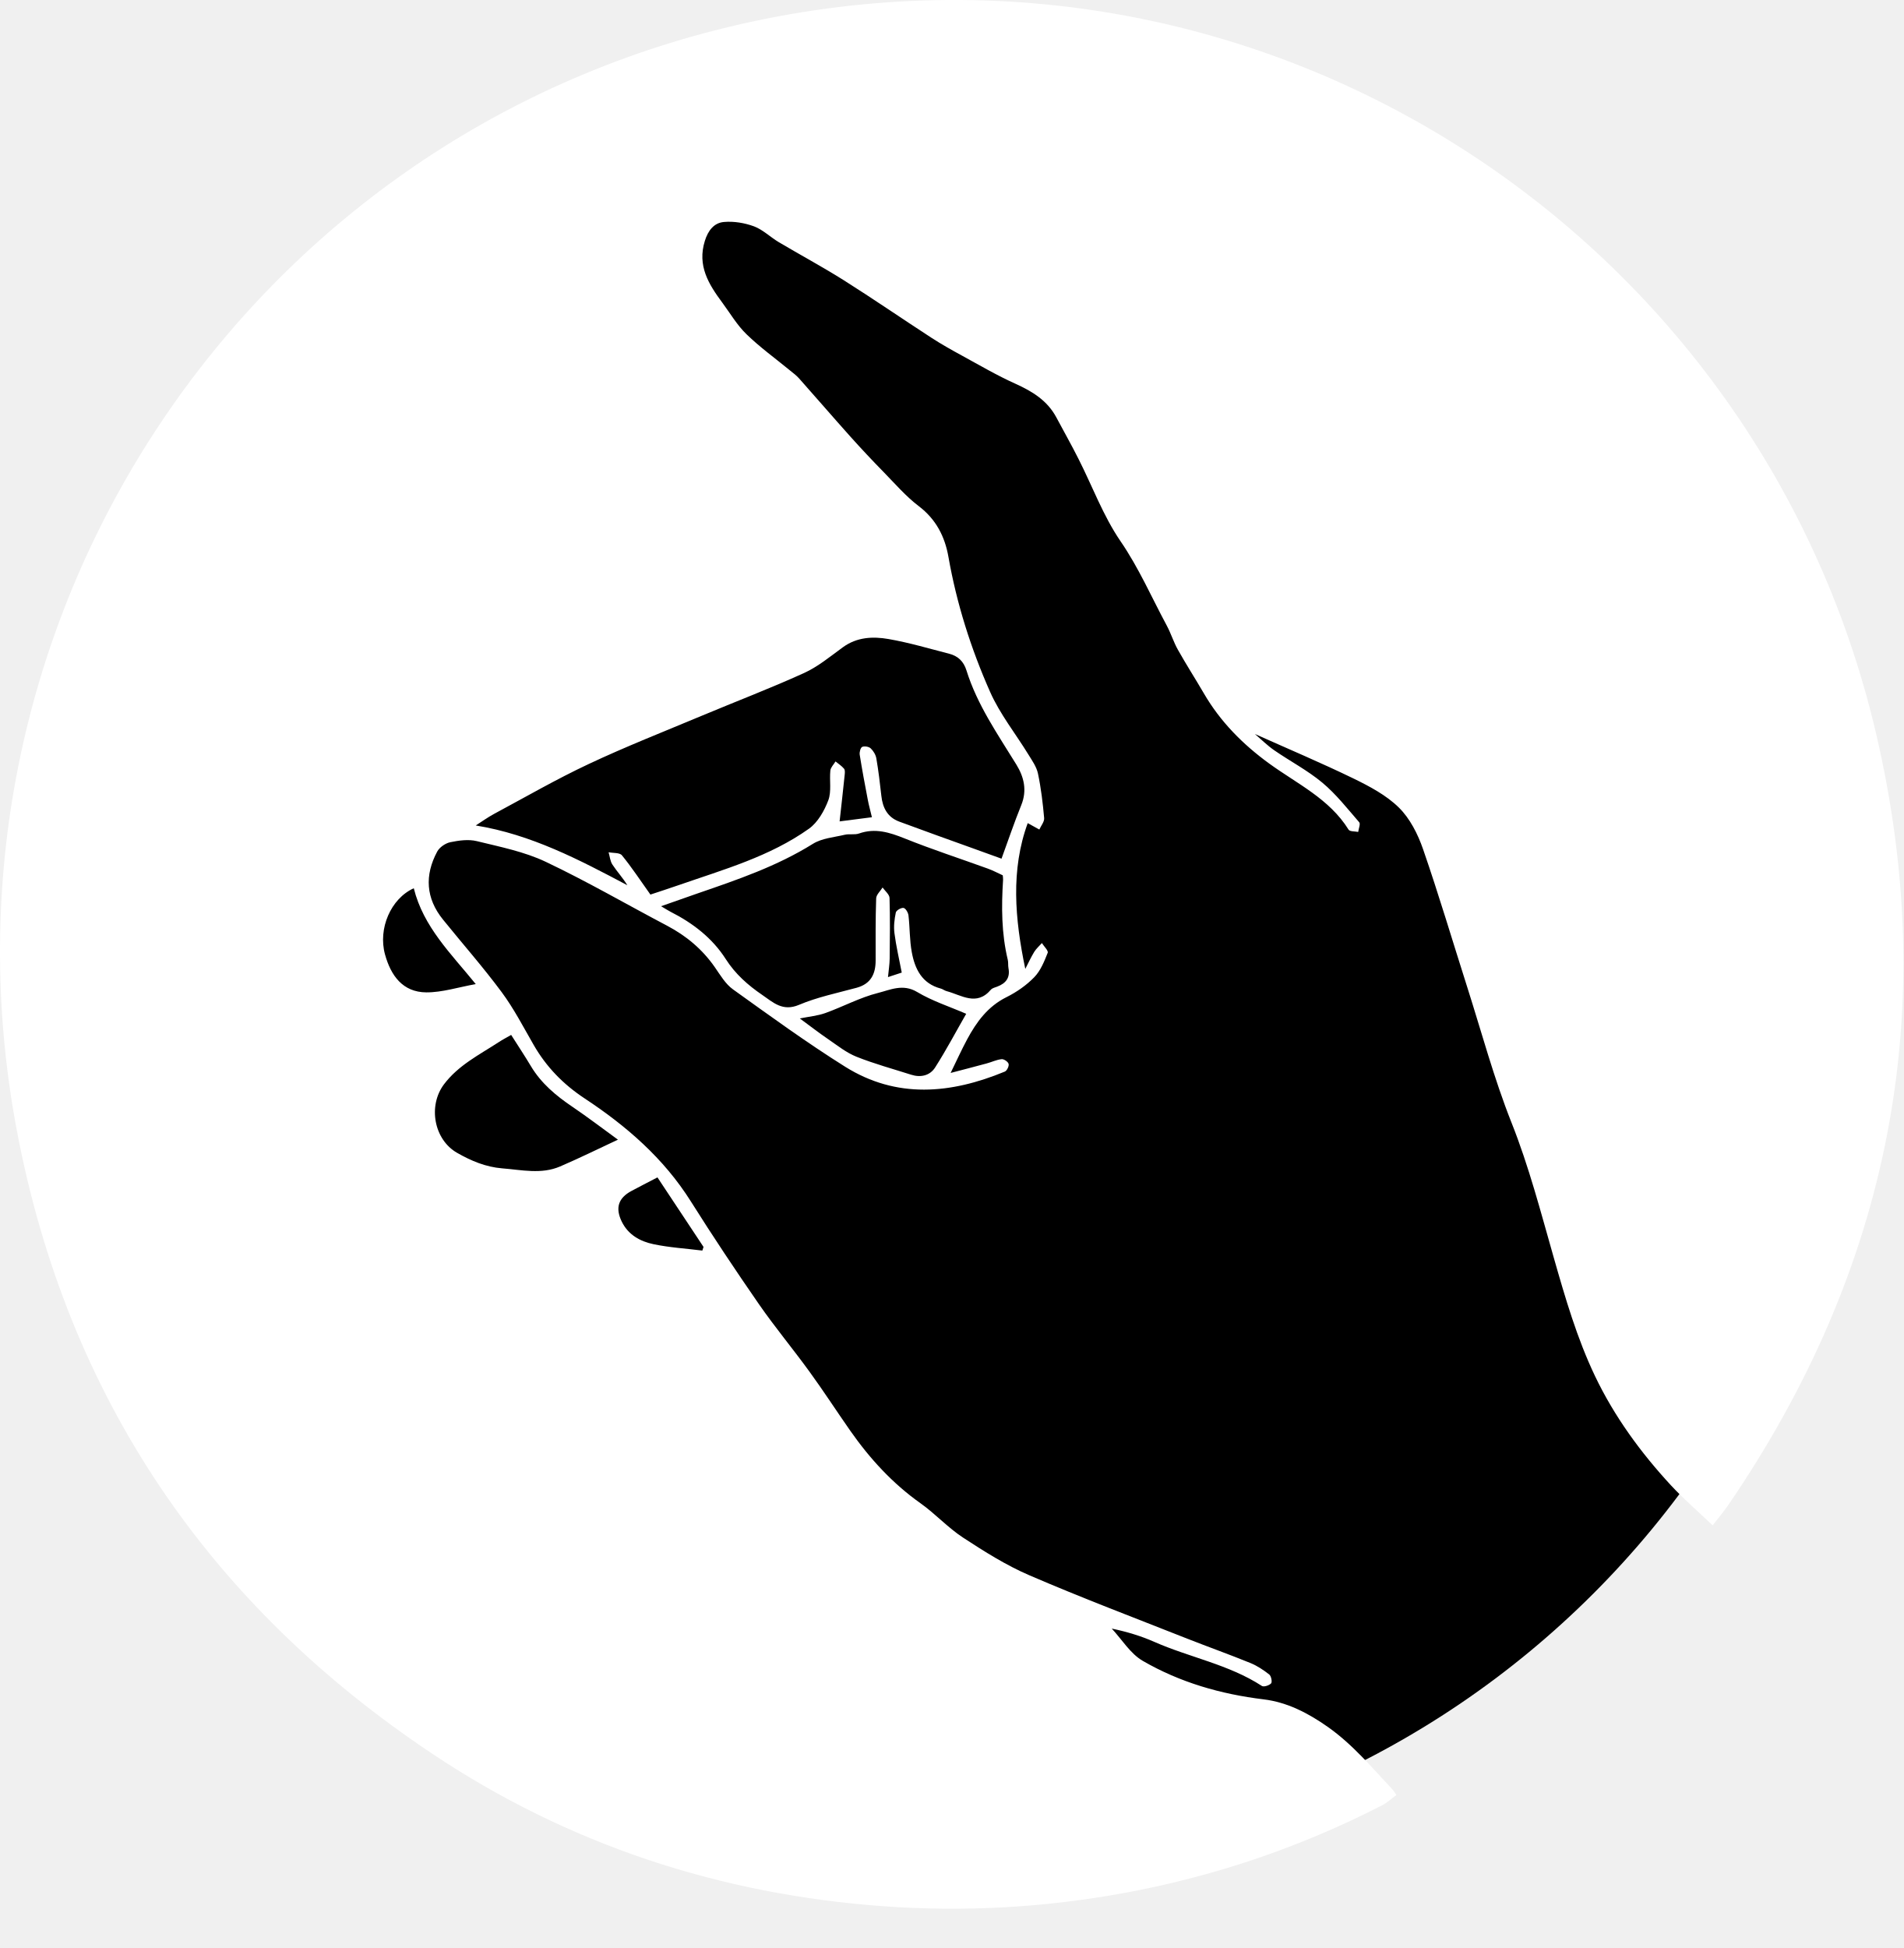
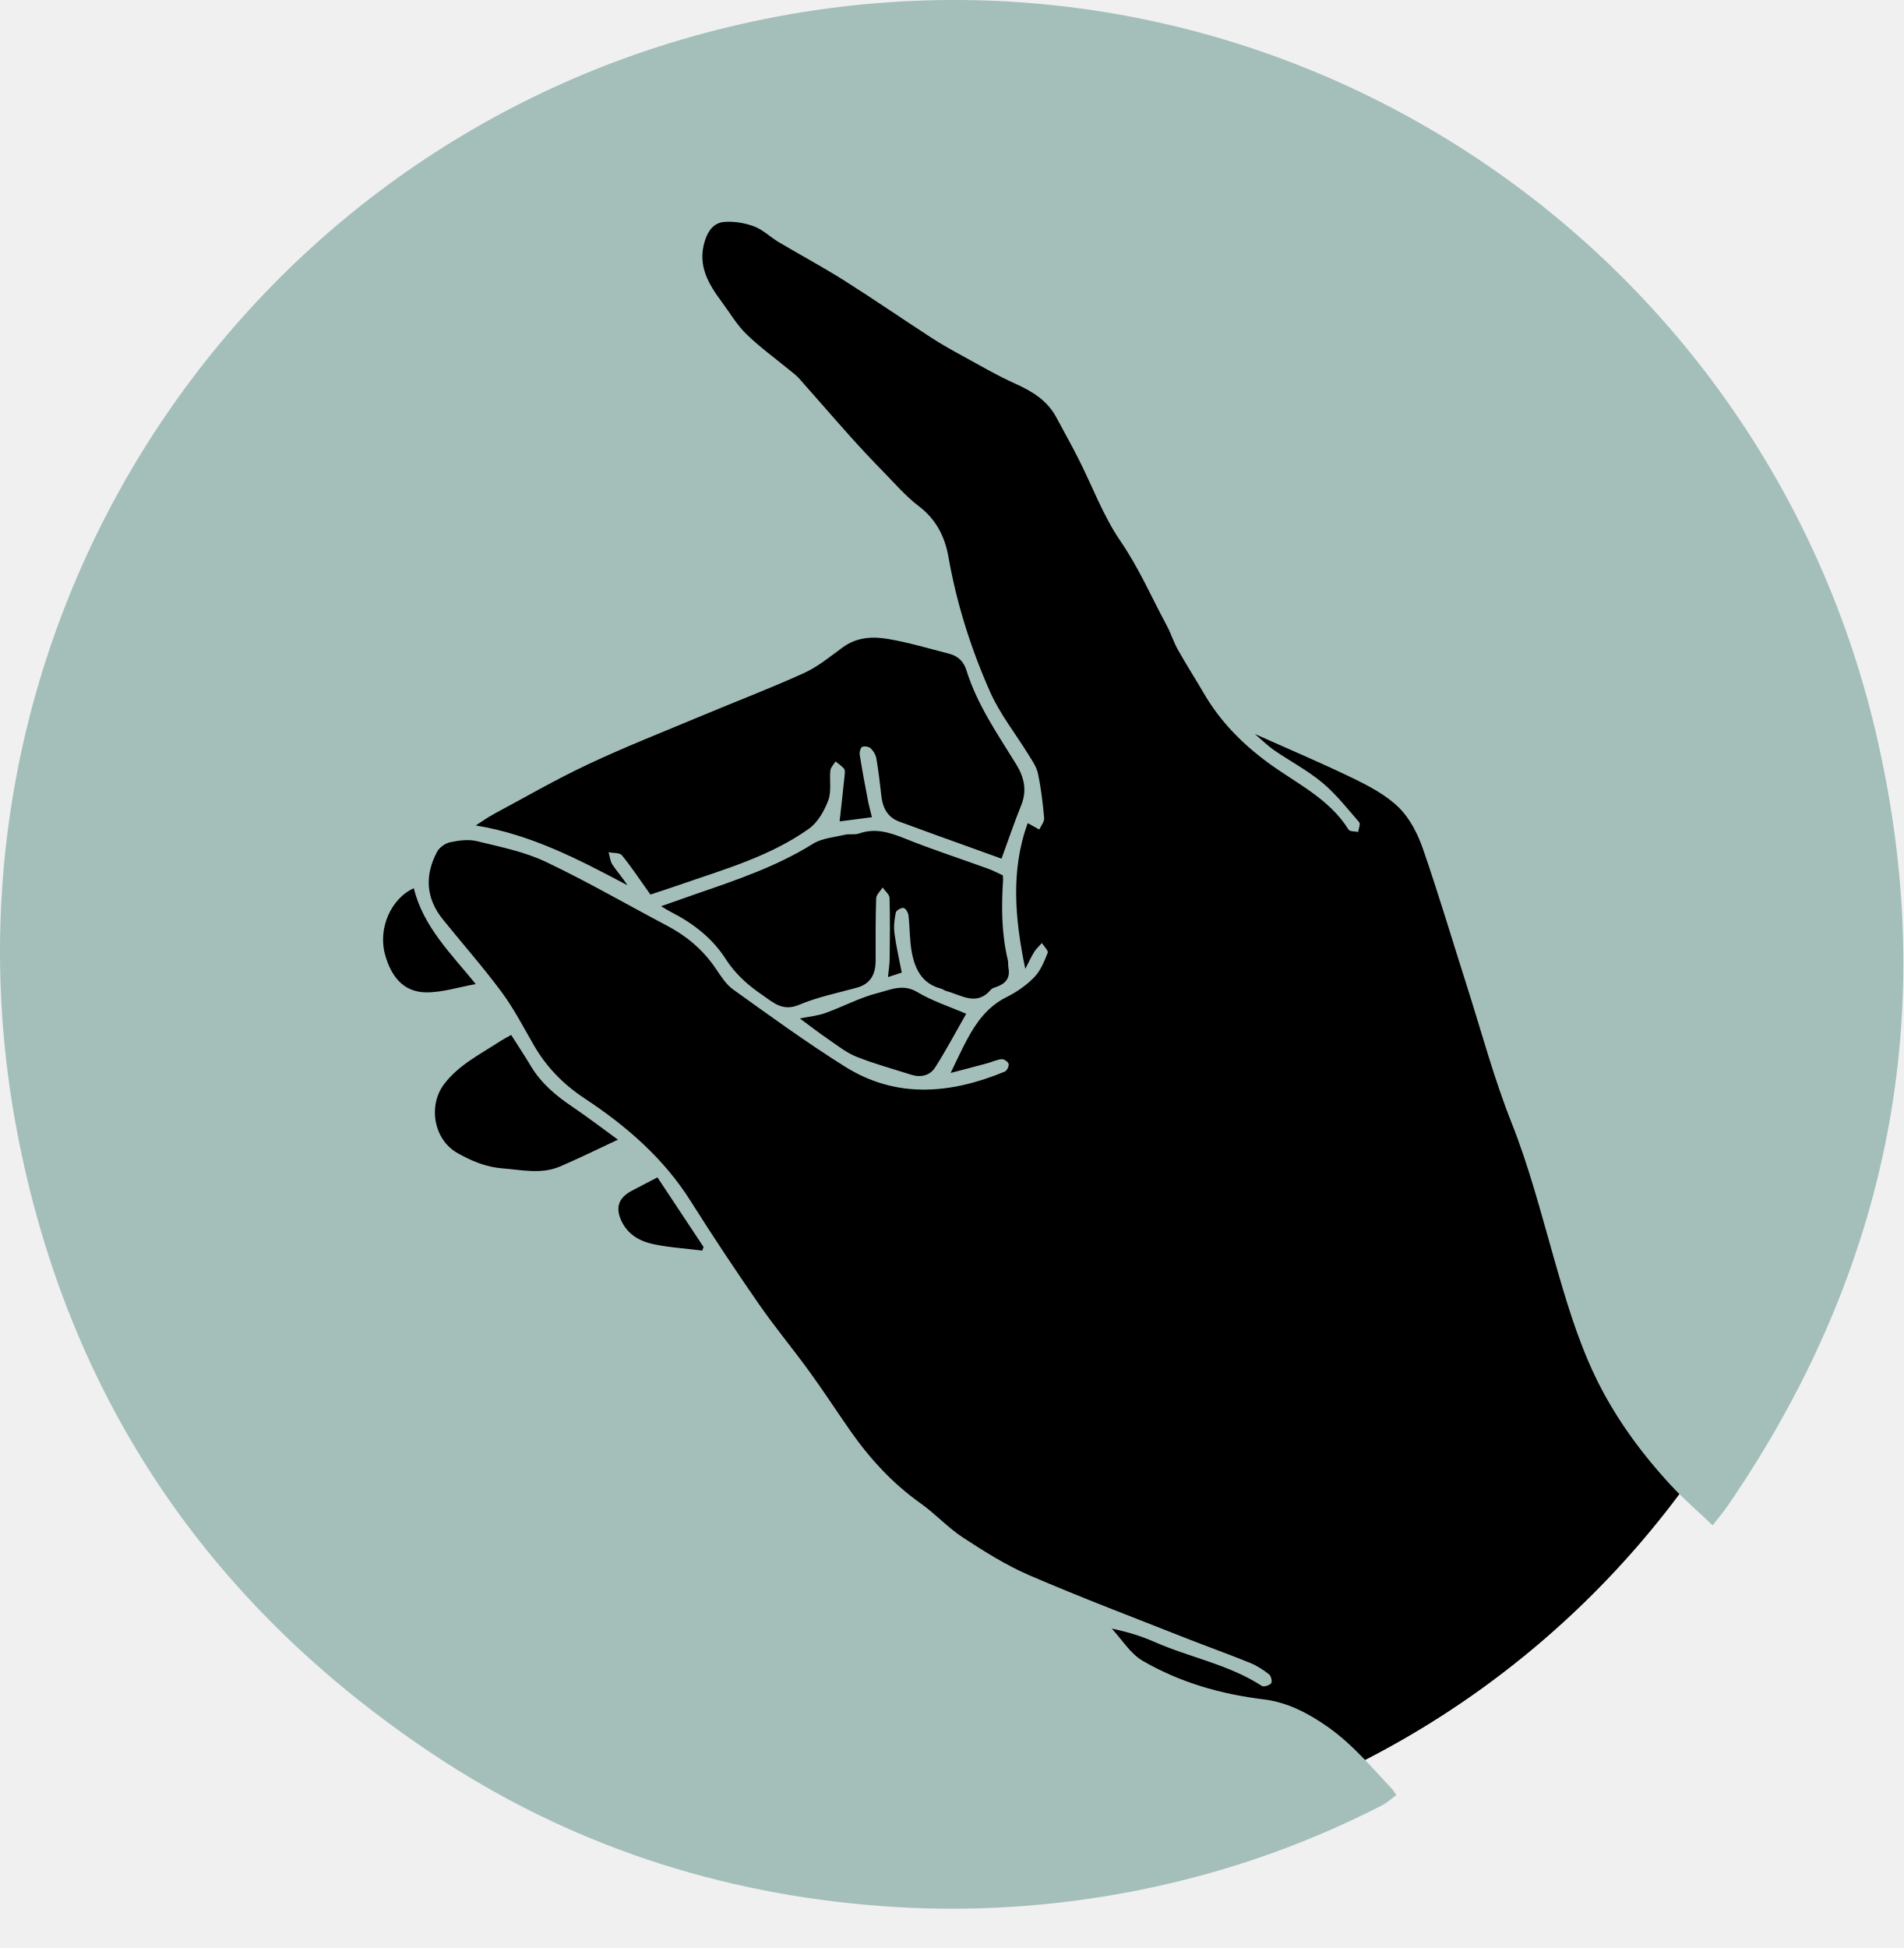
<svg xmlns="http://www.w3.org/2000/svg" width="43" height="44" viewBox="0 0 43 44" fill="none">
  <circle cx="21.5" cy="21.5" r="20.5" fill="black" />
-   <path fill-rule="evenodd" clip-rule="evenodd" d="M38.692 34.454C38.365 34.142 38.038 33.861 37.747 33.547C37.064 32.807 36.472 31.997 36.036 31.086C35.626 30.228 35.362 29.317 35.101 28.403C34.808 27.378 34.542 26.348 34.145 25.351C33.751 24.358 33.473 23.319 33.148 22.299C32.816 21.259 32.506 20.211 32.149 19.18C32.032 18.841 31.853 18.487 31.603 18.241C31.319 17.961 30.94 17.761 30.575 17.583C29.847 17.23 29.101 16.915 28.35 16.579C28.496 16.704 28.631 16.839 28.786 16.946C29.145 17.194 29.538 17.399 29.872 17.677C30.183 17.936 30.439 18.264 30.707 18.573C30.739 18.611 30.693 18.717 30.684 18.791C30.61 18.776 30.495 18.785 30.467 18.74C30.032 18.041 29.304 17.705 28.673 17.246C28.081 16.816 27.569 16.302 27.197 15.661C27.004 15.33 26.797 15.008 26.61 14.675C26.512 14.501 26.453 14.304 26.358 14.128C26.015 13.49 25.728 12.827 25.312 12.221C24.923 11.652 24.679 10.984 24.364 10.363C24.205 10.047 24.03 9.739 23.864 9.427C23.66 9.046 23.323 8.841 22.941 8.668C22.526 8.482 22.131 8.25 21.732 8.032C21.499 7.905 21.267 7.775 21.045 7.631C20.383 7.201 19.732 6.753 19.064 6.331C18.583 6.028 18.08 5.758 17.591 5.468C17.402 5.355 17.236 5.189 17.035 5.113C16.823 5.035 16.578 4.994 16.355 5.014C16.133 5.033 15.997 5.204 15.924 5.44C15.748 6.001 16.01 6.421 16.318 6.836C16.496 7.077 16.651 7.343 16.864 7.549C17.164 7.841 17.508 8.089 17.833 8.356C17.908 8.418 17.989 8.476 18.053 8.548C18.441 8.984 18.821 9.426 19.21 9.86C19.456 10.134 19.708 10.403 19.966 10.666C20.223 10.929 20.467 11.213 20.757 11.433C21.147 11.729 21.346 12.121 21.426 12.575C21.612 13.633 21.935 14.652 22.368 15.628C22.589 16.128 22.943 16.57 23.232 17.041C23.316 17.178 23.417 17.319 23.449 17.471C23.519 17.802 23.559 18.14 23.589 18.478C23.596 18.56 23.519 18.65 23.48 18.737C23.402 18.694 23.324 18.651 23.218 18.592C22.832 19.647 22.926 20.752 23.163 21.885C23.23 21.756 23.29 21.623 23.365 21.5C23.411 21.426 23.48 21.367 23.538 21.301C23.585 21.376 23.689 21.474 23.669 21.522C23.592 21.716 23.508 21.926 23.366 22.072C23.189 22.255 22.967 22.409 22.738 22.523C22.317 22.732 22.062 23.081 21.85 23.475C21.723 23.711 21.613 23.955 21.476 24.235C21.767 24.159 22.03 24.091 22.291 24.02C22.404 23.99 22.514 23.935 22.628 23.924C22.68 23.918 22.774 23.982 22.786 24.031C22.799 24.08 22.749 24.184 22.701 24.204C21.482 24.708 20.258 24.824 19.091 24.093C18.223 23.549 17.392 22.944 16.559 22.347C16.39 22.226 16.273 22.025 16.15 21.848C15.869 21.443 15.506 21.139 15.072 20.91C14.156 20.428 13.259 19.906 12.325 19.464C11.841 19.235 11.297 19.128 10.772 18.999C10.584 18.953 10.368 18.983 10.174 19.023C10.063 19.046 9.93 19.137 9.877 19.235C9.59 19.77 9.619 20.291 10.009 20.772C10.45 21.318 10.915 21.845 11.333 22.409C11.609 22.781 11.824 23.199 12.057 23.603C12.342 24.098 12.721 24.488 13.201 24.806C14.146 25.429 14.993 26.159 15.607 27.136C16.102 27.922 16.618 28.696 17.147 29.46C17.508 29.98 17.914 30.467 18.286 30.98C18.604 31.417 18.898 31.872 19.208 32.315C19.65 32.946 20.162 33.506 20.796 33.955C21.132 34.193 21.415 34.507 21.758 34.731C22.24 35.046 22.734 35.358 23.261 35.584C24.435 36.09 25.633 36.543 26.822 37.013C27.297 37.2 27.778 37.371 28.251 37.564C28.403 37.626 28.545 37.721 28.675 37.823C28.718 37.857 28.745 37.989 28.717 38.022C28.675 38.069 28.551 38.109 28.508 38.081C27.76 37.595 26.878 37.438 26.077 37.085C25.778 36.953 25.463 36.858 25.116 36.785C25.347 37.033 25.537 37.353 25.818 37.515C26.658 38.001 27.576 38.266 28.548 38.384C29.074 38.447 29.553 38.692 30.004 39.011C30.567 39.409 30.996 39.928 31.459 40.42C31.485 40.448 31.504 40.483 31.547 40.545C31.436 40.626 31.337 40.72 31.22 40.779C29.356 41.735 27.392 42.397 25.332 42.769C23.55 43.091 21.756 43.187 19.95 43.056C16.262 42.787 12.851 41.669 9.773 39.617C4.7 36.237 1.516 31.539 0.38 25.532C-1.734 14.357 5.175 3.481 16.175 0.68C28.061 -2.346 39.679 5.037 42.379 16.55C43.853 22.834 42.689 28.67 39.042 33.998C38.943 34.141 38.83 34.275 38.692 34.454ZM14.694 20.206C14.88 20.144 15.113 20.069 15.343 19.989C16.353 19.638 17.392 19.347 18.276 18.718C18.476 18.575 18.623 18.314 18.713 18.076C18.788 17.875 18.736 17.629 18.759 17.404C18.767 17.333 18.835 17.267 18.876 17.199C18.942 17.253 19.016 17.3 19.069 17.364C19.094 17.395 19.087 17.459 19.082 17.508C19.047 17.849 19.008 18.19 18.968 18.553C19.188 18.525 19.445 18.492 19.698 18.459C19.661 18.302 19.627 18.185 19.605 18.065C19.54 17.726 19.476 17.386 19.422 17.045C19.414 16.988 19.44 16.888 19.479 16.87C19.53 16.848 19.628 16.864 19.67 16.903C19.731 16.96 19.784 17.048 19.798 17.13C19.846 17.41 19.88 17.693 19.911 17.975C19.94 18.245 20.05 18.459 20.313 18.557C20.864 18.762 21.417 18.959 21.97 19.158C22.202 19.242 22.435 19.326 22.626 19.395C22.775 18.988 22.912 18.58 23.073 18.183C23.207 17.851 23.133 17.549 22.962 17.271C22.54 16.585 22.077 15.922 21.834 15.143C21.769 14.934 21.639 14.817 21.444 14.766C20.988 14.649 20.535 14.514 20.073 14.434C19.721 14.373 19.361 14.388 19.043 14.619C18.758 14.827 18.479 15.059 18.162 15.203C17.399 15.55 16.615 15.848 15.842 16.172C14.992 16.528 14.133 16.865 13.3 17.257C12.572 17.598 11.874 18.002 11.165 18.382C11.022 18.459 10.889 18.555 10.748 18.645C11.999 18.848 13.084 19.418 14.173 19.995C14.07 19.828 13.941 19.688 13.837 19.531C13.784 19.453 13.777 19.345 13.749 19.25C13.852 19.271 13.999 19.256 14.05 19.319C14.272 19.59 14.465 19.885 14.694 20.206ZM22.654 19.771C22.538 19.718 22.43 19.66 22.315 19.619C21.689 19.392 21.055 19.186 20.438 18.938C20.095 18.801 19.771 18.698 19.405 18.827C19.307 18.861 19.188 18.83 19.084 18.855C18.84 18.913 18.567 18.933 18.363 19.061C17.549 19.568 16.655 19.872 15.759 20.18C15.495 20.271 15.231 20.365 14.935 20.469C15.029 20.524 15.086 20.562 15.146 20.593C15.649 20.848 16.09 21.184 16.396 21.663C16.611 22 16.898 22.253 17.219 22.472C17.465 22.64 17.679 22.854 18.05 22.697C18.464 22.522 18.914 22.43 19.352 22.311C19.671 22.224 19.782 22.003 19.782 21.695C19.782 21.228 19.778 20.76 19.794 20.293C19.796 20.209 19.888 20.129 19.939 20.046C19.994 20.125 20.093 20.202 20.096 20.282C20.11 20.739 20.104 21.197 20.099 21.655C20.097 21.784 20.076 21.913 20.061 22.07C20.191 22.027 20.294 21.993 20.372 21.968C20.312 21.655 20.244 21.368 20.207 21.078C20.187 20.925 20.206 20.763 20.238 20.611C20.248 20.563 20.359 20.498 20.413 20.508C20.46 20.516 20.517 20.614 20.524 20.677C20.556 20.954 20.548 21.237 20.599 21.509C20.669 21.889 20.831 22.217 21.251 22.328C21.298 22.34 21.339 22.375 21.385 22.387C21.721 22.476 22.062 22.735 22.385 22.355C22.417 22.318 22.479 22.304 22.529 22.285C22.723 22.212 22.824 22.086 22.783 21.869C22.771 21.806 22.782 21.739 22.767 21.678C22.624 21.082 22.622 20.479 22.661 19.872C22.663 19.839 22.657 19.805 22.654 19.771ZM11.548 23.376C11.447 23.434 11.349 23.485 11.258 23.545C10.823 23.828 10.354 24.062 10.03 24.492C9.664 24.981 9.805 25.742 10.326 26.039C10.644 26.221 10.974 26.36 11.346 26.39C11.785 26.424 12.228 26.53 12.654 26.347C13.087 26.161 13.51 25.952 13.96 25.742C13.627 25.501 13.286 25.239 12.931 24.999C12.561 24.749 12.226 24.47 11.993 24.08C11.855 23.849 11.706 23.625 11.548 23.376ZM18.069 23.004C18.305 23.177 18.505 23.333 18.714 23.475C18.92 23.616 19.121 23.778 19.35 23.869C19.751 24.029 20.172 24.143 20.585 24.275C20.801 24.344 21.008 24.295 21.125 24.113C21.381 23.712 21.604 23.289 21.828 22.899C21.447 22.734 21.059 22.61 20.719 22.406C20.398 22.214 20.111 22.359 19.836 22.428C19.428 22.531 19.048 22.737 18.649 22.881C18.474 22.944 18.282 22.961 18.069 23.004ZM9.348 20.063C8.83 20.297 8.537 20.973 8.698 21.558C8.83 22.037 9.099 22.411 9.63 22.415C9.991 22.417 10.354 22.298 10.748 22.228C10.189 21.539 9.565 20.938 9.348 20.063ZM14.853 26.594C14.619 26.716 14.44 26.807 14.263 26.902C13.966 27.062 13.898 27.286 14.045 27.59C14.192 27.893 14.463 28.04 14.764 28.103C15.126 28.179 15.499 28.201 15.867 28.247C15.876 28.22 15.885 28.192 15.894 28.165C15.547 27.641 15.2 27.117 14.853 26.594Z" fill="white" />
+   <path fill-rule="evenodd" clip-rule="evenodd" d="M38.692 34.454C38.365 34.142 38.038 33.861 37.747 33.547C37.064 32.807 36.472 31.997 36.036 31.086C35.626 30.228 35.362 29.317 35.101 28.403C34.808 27.378 34.542 26.348 34.145 25.351C33.751 24.358 33.473 23.319 33.148 22.299C32.816 21.259 32.506 20.211 32.149 19.18C32.032 18.841 31.853 18.487 31.603 18.241C31.319 17.961 30.94 17.761 30.575 17.583C29.847 17.23 29.101 16.915 28.35 16.579C28.496 16.704 28.631 16.839 28.786 16.946C29.145 17.194 29.538 17.399 29.872 17.677C30.183 17.936 30.439 18.264 30.707 18.573C30.739 18.611 30.693 18.717 30.684 18.791C30.61 18.776 30.495 18.785 30.467 18.74C30.032 18.041 29.304 17.705 28.673 17.246C28.081 16.816 27.569 16.302 27.197 15.661C27.004 15.33 26.797 15.008 26.61 14.675C26.512 14.501 26.453 14.304 26.358 14.128C26.015 13.49 25.728 12.827 25.312 12.221C24.923 11.652 24.679 10.984 24.364 10.363C24.205 10.047 24.03 9.739 23.864 9.427C23.66 9.046 23.323 8.841 22.941 8.668C22.526 8.482 22.131 8.25 21.732 8.032C21.499 7.905 21.267 7.775 21.045 7.631C20.383 7.201 19.732 6.753 19.064 6.331C18.583 6.028 18.08 5.758 17.591 5.468C17.402 5.355 17.236 5.189 17.035 5.113C16.823 5.035 16.578 4.994 16.355 5.014C16.133 5.033 15.997 5.204 15.924 5.44C15.748 6.001 16.01 6.421 16.318 6.836C16.496 7.077 16.651 7.343 16.864 7.549C17.164 7.841 17.508 8.089 17.833 8.356C17.908 8.418 17.989 8.476 18.053 8.548C18.441 8.984 18.821 9.426 19.21 9.86C19.456 10.134 19.708 10.403 19.966 10.666C20.223 10.929 20.467 11.213 20.757 11.433C21.147 11.729 21.346 12.121 21.426 12.575C21.612 13.633 21.935 14.652 22.368 15.628C22.589 16.128 22.943 16.57 23.232 17.041C23.316 17.178 23.417 17.319 23.449 17.471C23.519 17.802 23.559 18.14 23.589 18.478C23.596 18.56 23.519 18.65 23.48 18.737C23.402 18.694 23.324 18.651 23.218 18.592C22.832 19.647 22.926 20.752 23.163 21.885C23.23 21.756 23.29 21.623 23.365 21.5C23.411 21.426 23.48 21.367 23.538 21.301C23.585 21.376 23.689 21.474 23.669 21.522C23.592 21.716 23.508 21.926 23.366 22.072C23.189 22.255 22.967 22.409 22.738 22.523C22.317 22.732 22.062 23.081 21.85 23.475C21.723 23.711 21.613 23.955 21.476 24.235C21.767 24.159 22.03 24.091 22.291 24.02C22.404 23.99 22.514 23.935 22.628 23.924C22.68 23.918 22.774 23.982 22.786 24.031C22.799 24.08 22.749 24.184 22.701 24.204C21.482 24.708 20.258 24.824 19.091 24.093C18.223 23.549 17.392 22.944 16.559 22.347C16.39 22.226 16.273 22.025 16.15 21.848C15.869 21.443 15.506 21.139 15.072 20.91C14.156 20.428 13.259 19.906 12.325 19.464C11.841 19.235 11.297 19.128 10.772 18.999C10.584 18.953 10.368 18.983 10.174 19.023C10.063 19.046 9.93 19.137 9.877 19.235C9.59 19.77 9.619 20.291 10.009 20.772C10.45 21.318 10.915 21.845 11.333 22.409C11.609 22.781 11.824 23.199 12.057 23.603C12.342 24.098 12.721 24.488 13.201 24.806C14.146 25.429 14.993 26.159 15.607 27.136C16.102 27.922 16.618 28.696 17.147 29.46C17.508 29.98 17.914 30.467 18.286 30.98C18.604 31.417 18.898 31.872 19.208 32.315C19.65 32.946 20.162 33.506 20.796 33.955C21.132 34.193 21.415 34.507 21.758 34.731C22.24 35.046 22.734 35.358 23.261 35.584C24.435 36.09 25.633 36.543 26.822 37.013C27.297 37.2 27.778 37.371 28.251 37.564C28.403 37.626 28.545 37.721 28.675 37.823C28.718 37.857 28.745 37.989 28.717 38.022C28.675 38.069 28.551 38.109 28.508 38.081C27.76 37.595 26.878 37.438 26.077 37.085C25.778 36.953 25.463 36.858 25.116 36.785C25.347 37.033 25.537 37.353 25.818 37.515C26.658 38.001 27.576 38.266 28.548 38.384C29.074 38.447 29.553 38.692 30.004 39.011C30.567 39.409 30.996 39.928 31.459 40.42C31.485 40.448 31.504 40.483 31.547 40.545C31.436 40.626 31.337 40.72 31.22 40.779C29.356 41.735 27.392 42.397 25.332 42.769C23.55 43.091 21.756 43.187 19.95 43.056C16.262 42.787 12.851 41.669 9.773 39.617C4.7 36.237 1.516 31.539 0.38 25.532C-1.734 14.357 5.175 3.481 16.175 0.68C28.061 -2.346 39.679 5.037 42.379 16.55C43.853 22.834 42.689 28.67 39.042 33.998C38.943 34.141 38.83 34.275 38.692 34.454ZM14.694 20.206C14.88 20.144 15.113 20.069 15.343 19.989C16.353 19.638 17.392 19.347 18.276 18.718C18.476 18.575 18.623 18.314 18.713 18.076C18.788 17.875 18.736 17.629 18.759 17.404C18.767 17.333 18.835 17.267 18.876 17.199C18.942 17.253 19.016 17.3 19.069 17.364C19.094 17.395 19.087 17.459 19.082 17.508C19.047 17.849 19.008 18.19 18.968 18.553C19.188 18.525 19.445 18.492 19.698 18.459C19.661 18.302 19.627 18.185 19.605 18.065C19.54 17.726 19.476 17.386 19.422 17.045C19.414 16.988 19.44 16.888 19.479 16.87C19.53 16.848 19.628 16.864 19.67 16.903C19.731 16.96 19.784 17.048 19.798 17.13C19.846 17.41 19.88 17.693 19.911 17.975C19.94 18.245 20.05 18.459 20.313 18.557C20.864 18.762 21.417 18.959 21.97 19.158C22.202 19.242 22.435 19.326 22.626 19.395C22.775 18.988 22.912 18.58 23.073 18.183C23.207 17.851 23.133 17.549 22.962 17.271C22.54 16.585 22.077 15.922 21.834 15.143C21.769 14.934 21.639 14.817 21.444 14.766C20.988 14.649 20.535 14.514 20.073 14.434C19.721 14.373 19.361 14.388 19.043 14.619C18.758 14.827 18.479 15.059 18.162 15.203C17.399 15.55 16.615 15.848 15.842 16.172C14.992 16.528 14.133 16.865 13.3 17.257C12.572 17.598 11.874 18.002 11.165 18.382C11.022 18.459 10.889 18.555 10.748 18.645C11.999 18.848 13.084 19.418 14.173 19.995C14.07 19.828 13.941 19.688 13.837 19.531C13.784 19.453 13.777 19.345 13.749 19.25C13.852 19.271 13.999 19.256 14.05 19.319C14.272 19.59 14.465 19.885 14.694 20.206ZM22.654 19.771C22.538 19.718 22.43 19.66 22.315 19.619C21.689 19.392 21.055 19.186 20.438 18.938C20.095 18.801 19.771 18.698 19.405 18.827C19.307 18.861 19.188 18.83 19.084 18.855C18.84 18.913 18.567 18.933 18.363 19.061C17.549 19.568 16.655 19.872 15.759 20.18C15.495 20.271 15.231 20.365 14.935 20.469C15.029 20.524 15.086 20.562 15.146 20.593C15.649 20.848 16.09 21.184 16.396 21.663C16.611 22 16.898 22.253 17.219 22.472C17.465 22.64 17.679 22.854 18.05 22.697C18.464 22.522 18.915 22.43 19.352 22.311C19.671 22.224 19.782 22.003 19.782 21.695C19.782 21.228 19.778 20.76 19.794 20.293C19.796 20.209 19.888 20.129 19.939 20.046C19.994 20.125 20.093 20.202 20.096 20.282C20.11 20.739 20.104 21.197 20.099 21.655C20.097 21.784 20.076 21.913 20.061 22.07C20.191 22.027 20.294 21.993 20.372 21.968C20.312 21.655 20.244 21.368 20.207 21.078C20.187 20.925 20.206 20.763 20.238 20.611C20.248 20.563 20.359 20.498 20.413 20.508C20.46 20.516 20.517 20.614 20.524 20.677C20.556 20.954 20.548 21.237 20.599 21.509C20.669 21.889 20.831 22.217 21.251 22.328C21.298 22.34 21.339 22.375 21.385 22.387C21.721 22.476 22.062 22.735 22.385 22.355C22.417 22.318 22.479 22.304 22.529 22.285C22.723 22.212 22.824 22.086 22.783 21.869C22.771 21.806 22.782 21.739 22.767 21.678C22.624 21.082 22.622 20.479 22.661 19.872C22.663 19.839 22.657 19.805 22.654 19.771ZM11.548 23.376C11.447 23.434 11.349 23.485 11.258 23.545C10.823 23.828 10.354 24.062 10.03 24.492C9.664 24.981 9.805 25.742 10.326 26.039C10.644 26.221 10.974 26.36 11.346 26.39C11.785 26.424 12.228 26.53 12.654 26.347C13.087 26.161 13.51 25.952 13.96 25.742C13.627 25.501 13.286 25.239 12.931 24.999C12.561 24.749 12.226 24.47 11.993 24.08C11.855 23.849 11.706 23.625 11.548 23.376ZM18.069 23.004C18.305 23.177 18.505 23.333 18.714 23.475C18.92 23.616 19.121 23.778 19.35 23.869C19.751 24.029 20.172 24.143 20.585 24.275C20.801 24.344 21.008 24.295 21.125 24.113C21.381 23.712 21.604 23.289 21.828 22.899C21.447 22.734 21.059 22.61 20.719 22.406C20.398 22.214 20.111 22.359 19.836 22.428C19.428 22.531 19.048 22.737 18.649 22.881C18.474 22.944 18.282 22.961 18.069 23.004ZM9.348 20.063C8.83 20.297 8.537 20.973 8.698 21.558C8.83 22.037 9.099 22.411 9.63 22.415C9.991 22.417 10.354 22.298 10.748 22.228C10.189 21.539 9.565 20.938 9.348 20.063ZM14.853 26.594C14.619 26.716 14.44 26.807 14.263 26.902C13.966 27.062 13.898 27.286 14.045 27.59C14.192 27.893 14.463 28.04 14.764 28.103C15.126 28.179 15.499 28.201 15.867 28.247C15.876 28.22 15.885 28.192 15.894 28.165C15.547 27.641 15.2 27.117 14.853 26.594Z" fill="#A4BFBA" />
</svg>
